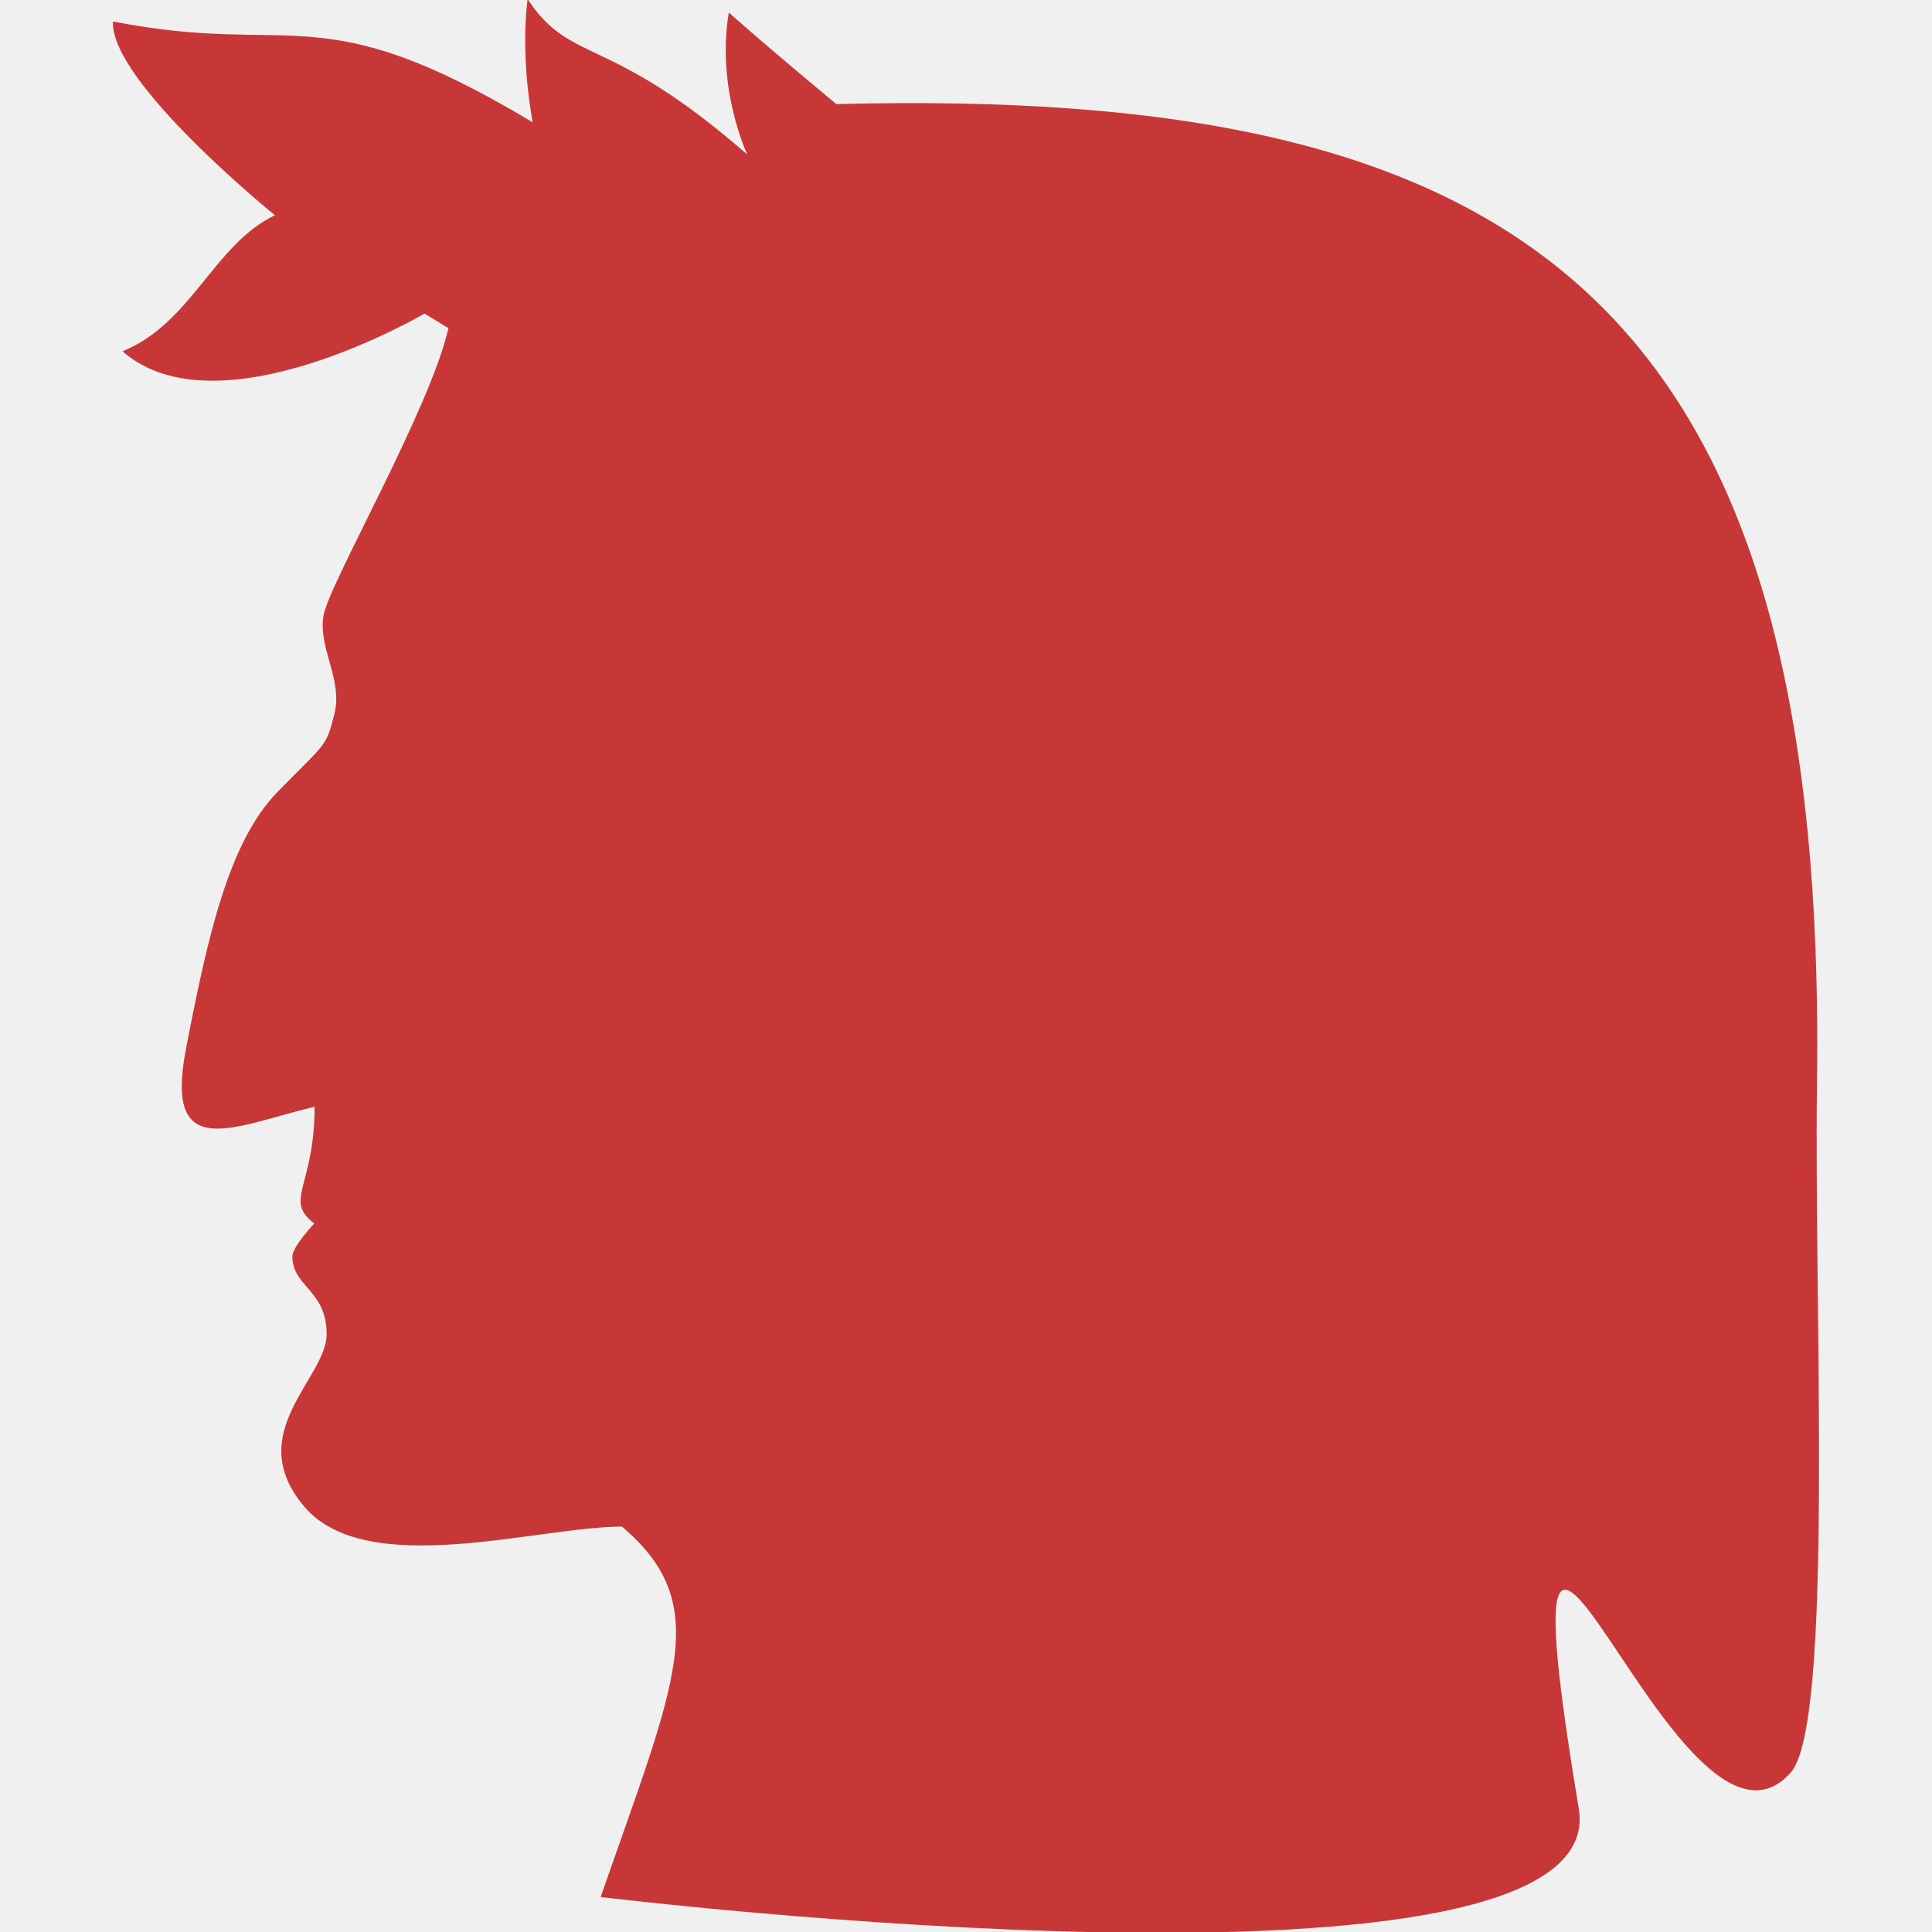
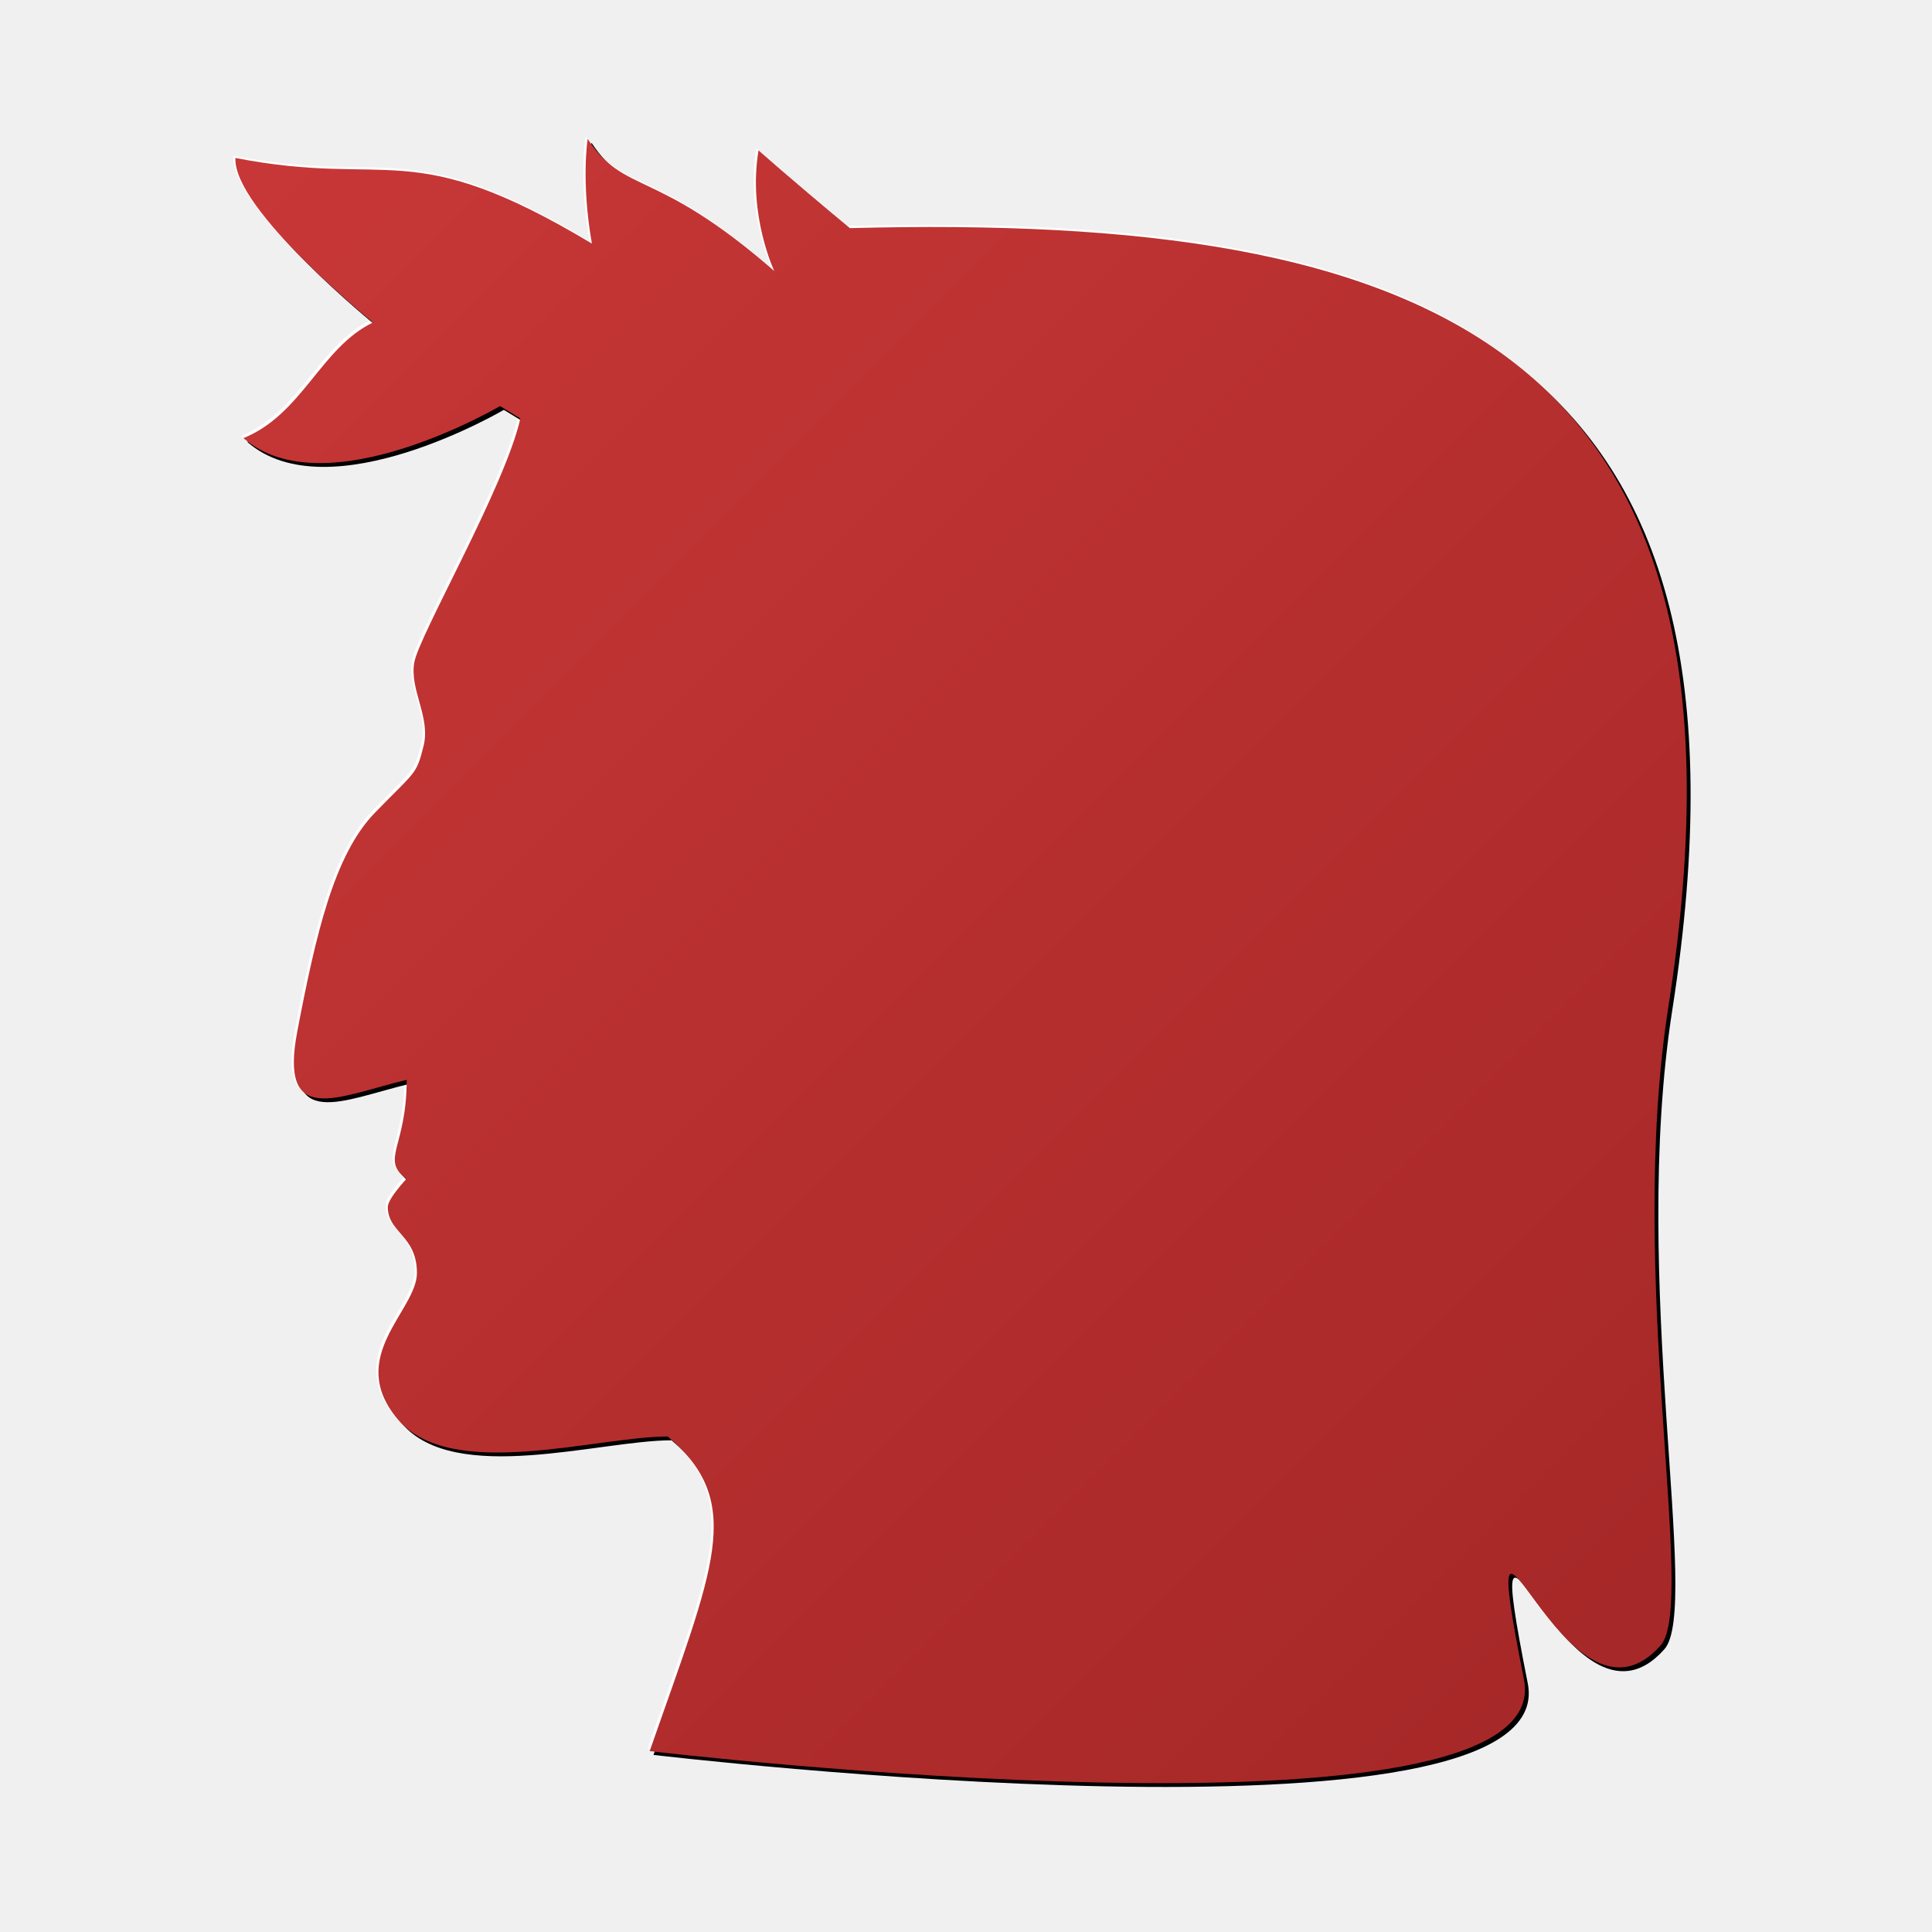
- <svg xmlns="http://www.w3.org/2000/svg" width="80" height="80" id="svg4396" version="1.1">
-   <defs id="defs4398" />
+ <svg xmlns="http://www.w3.org/2000/svg" xmlns:xlink="http://www.w3.org/1999/xlink" width="80" height="80" id="svg4396" version="1.1">
+   <defs id="defs4398">
+     <linearGradient id="linearGradient2618">
+       <stop style="stop-color:#c83737;stop-opacity:1;" offset="0" id="stop2614" />
+       <stop style="stop-color:#a72828;stop-opacity:1" offset="1" id="stop2616" />
+     </linearGradient>
+     <linearGradient xlink:href="#linearGradient2618" id="linearGradient2622" x1="31.936" y1="19.522" x2="63.012" y2="50.599" gradientUnits="userSpaceOnUse" gradientTransform="matrix(1.350604,0,0,1.350604,-10.62595,-20.07136)" />
+   </defs>
  <g id="layer2" transform="translate(-15.36063,-11.88738)">
    <g id="g873" transform="translate(2.208016,-1.857261)">
      <g id="g854" transform="matrix(1.404044,0,0,1.404044,-18.07796,0.9790011)">
        <g id="g877" transform="translate(3.356541,-0.00448316)">
-           <path id="path623" d="m 32.112,18.775 c -0.539,2.382 -3.509,7.512 -3.682,8.466 -0.173,0.954 0.572,1.894 0.321,2.903 -0.25,1.009 -0.266,0.857 -1.686,2.315 -1.419,1.458 -2.05,4.214 -2.697,7.59 -0.647,3.375 1.404,2.261 3.797,1.687 0,2.356 -0.923,2.751 -0.01,3.442 0,0 -0.646,0.683 -0.646,0.975 0,0.896 1.011,0.984 1.011,2.29 0,1.306 -2.5,2.912 -0.661,5.085 1.839,2.174 6.883,0.591 9.369,0.591 2.725,2.305 1.586,4.561 -0.627,10.924 0,0 29.891,3.645 28.847,-2.61 -2.625,-15.72 2.897,2.715 6.25,-1.06 1.278,-1.44 0.684,-13.662 0.775,-20.312 C 72.794,17.778 63.597,11.647 43.552,12.167 41.316,10.308 40.381,9.466 40.381,9.466 40.002,11.701 40.926,13.655 40.926,13.655 36.797,10.048 35.741,11.031 34.448,9.071 c 0,0 -0.235,1.479 0.147,3.631 -6.35,-3.806 -6.967,-1.914 -12.376,-2.972 -0.096,1.77 4.776,5.714 4.776,5.714 -1.803,0.862 -2.458,3.19 -4.497,4.013 2.821,2.467 8.908,-1.113 8.908,-1.113 z" style="opacity:1;fill:#c83737;fill-opacity:1;stroke:none;stroke-width:0.512px;stroke-linecap:butt;stroke-linejoin:miter;stroke-opacity:1" />
+           <g id="g2634" transform="translate(-6.129396,6.748543)">
+             <path style="opacity:1;fill:#ffffff;fill-opacity:1;stroke:none;stroke-width:0.435px;stroke-linecap:butt;stroke-linejoin:miter;stroke-opacity:1" d="m 40.297,14.623 c -0.458,2.023 -2.981,6.381 -3.128,7.192 -0.147,0.811 0.486,1.609 0.273,2.466 -0.213,0.857 -0.226,0.728 -1.432,1.967 -1.206,1.239 -1.742,3.58 -2.291,6.447 -0.549,2.867 1.192,1.921 3.225,1.433 0,2.001 -0.784,2.337 -0.008,2.924 0,0 -0.549,0.58 -0.549,0.828 0,0.761 0.859,0.836 0.859,1.945 0,1.11 -2.124,2.473 -0.561,4.32 1.562,1.847 5.847,0.502 7.958,0.502 2.315,1.958 1.347,3.874 -0.532,9.279 0,0 26.831,3.173 25.784,-2.11 -1.576,-7.952 1.182,2.2 4.029,-1.007 C 75.01,49.587 72.906,39.951 74.157,31.956 77.214,12.412 67.042,8.568 50.015,9.01 48.115,7.431 47.321,6.716 47.321,6.716 c -0.322,1.898 0.463,3.558 0.463,3.558 -3.508,-3.064 -4.404,-2.23 -5.503,-3.894 0,0 -0.199,1.256 0.125,3.085 C 37.012,6.231 36.488,7.839 31.893,6.94 c -0.081,1.504 4.057,4.854 4.057,4.854 -1.532,0.732 -2.088,2.71 -3.82,3.409 2.397,2.095 7.567,-0.945 7.567,-0.945 z" id="path2636" />
+             <path id="path2630" d="m 40.475,14.801 c -0.458,2.023 -2.981,6.381 -3.128,7.192 -0.147,0.811 0.486,1.609 0.273,2.466 -0.213,0.857 -0.226,0.728 -1.432,1.967 -1.206,1.239 -1.742,3.58 -2.291,6.447 -0.549,2.867 1.192,1.921 3.225,1.433 0,2.001 -0.784,2.337 -0.008,2.924 0,0 -0.549,0.58 -0.549,0.828 0,0.761 0.859,0.836 0.859,1.945 0,1.11 -2.124,2.473 -0.561,4.32 1.562,1.847 5.847,0.502 7.958,0.502 2.315,1.958 1.347,3.874 -0.532,9.279 0,0 26.831,3.173 25.784,-2.11 -1.576,-7.952 1.182,2.2 4.029,-1.007 C 75.189,49.765 73.084,40.129 74.335,32.134 77.392,12.59 67.221,8.746 50.193,9.188 48.294,7.609 47.499,6.894 47.499,6.894 47.177,8.792 47.962,10.452 47.962,10.452 44.454,7.388 43.558,8.223 42.46,6.558 c 0,0 -0.199,1.256 0.125,3.085 C 37.19,6.409 36.666,8.017 32.071,7.118 c -0.081,1.504 4.057,4.854 4.057,4.854 -1.532,0.732 -2.088,2.71 -3.82,3.409 2.397,2.095 7.567,-0.945 7.567,-0.945 z" style="opacity:1;fill:#000000;fill-opacity:1;stroke:none;stroke-width:0.435px;stroke-linecap:butt;stroke-linejoin:miter;stroke-opacity:1" />
+             <path style="opacity:1;fill:url(#linearGradient2622);fill-opacity:1;stroke:none;stroke-width:0.435px;stroke-linecap:butt;stroke-linejoin:miter;stroke-opacity:1" d="m 40.363,14.689 c -0.458,2.023 -2.981,6.381 -3.128,7.192 -0.147,0.811 0.486,1.609 0.273,2.466 -0.213,0.857 -0.226,0.728 -1.432,1.967 -1.206,1.239 -1.742,3.58 -2.291,6.447 -0.549,2.867 1.192,1.921 3.225,1.433 0,2.001 -0.784,2.337 -0.008,2.924 0,0 -0.549,0.58 -0.549,0.828 0,0.761 0.859,0.836 0.859,1.945 0,1.11 -2.124,2.473 -0.561,4.32 1.562,1.847 5.847,0.502 7.958,0.502 2.315,1.958 1.347,3.874 -0.532,9.279 0,0 26.831,3.173 25.784,-2.11 -1.576,-7.952 1.182,2.2 4.029,-1.007 C 75.076,49.653 72.972,40.017 74.222,32.022 77.279,12.478 67.108,8.634 50.081,9.076 48.181,7.497 47.387,6.782 47.387,6.782 47.065,8.68 47.85,10.34 47.85,10.34 44.342,7.276 43.446,8.111 42.347,6.446 c 0,0 -0.199,1.256 0.125,3.085 C 37.078,6.297 36.554,7.905 31.959,7.006 c -0.081,1.504 4.057,4.854 4.057,4.854 -1.532,0.732 -2.088,2.71 -3.82,3.409 2.397,2.095 7.567,-0.945 7.567,-0.945 z" id="path623" />
+           </g>
        </g>
      </g>
    </g>
  </g>
</svg>
